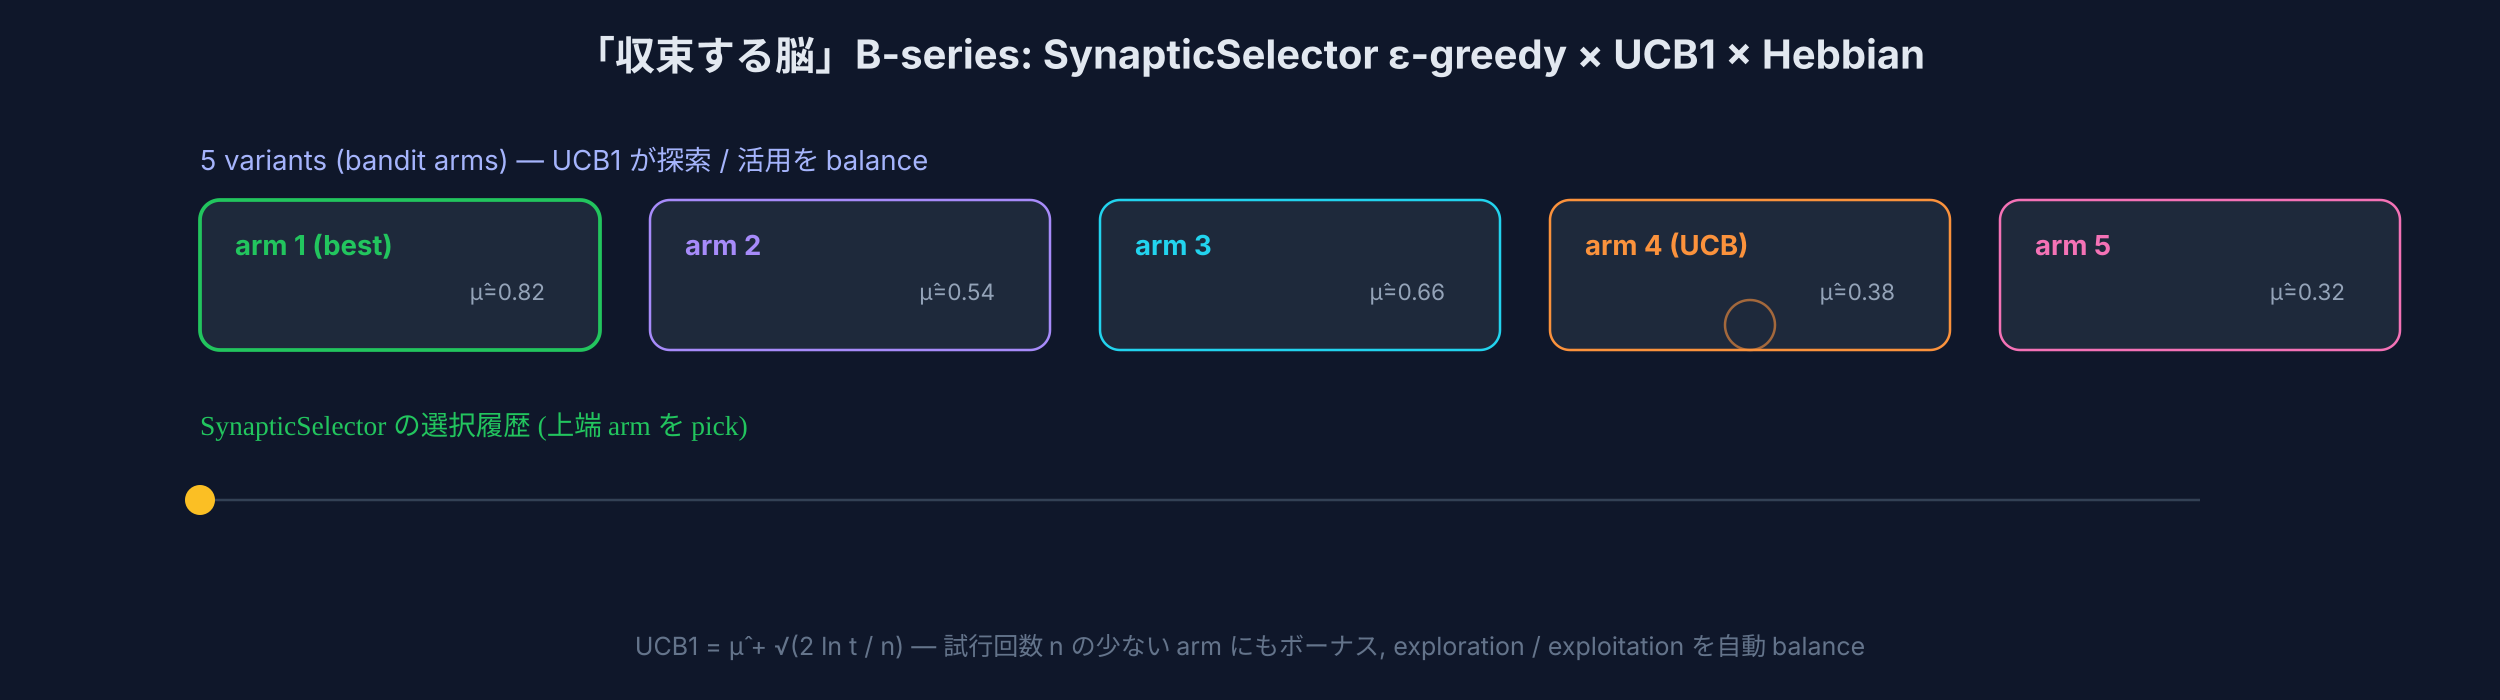
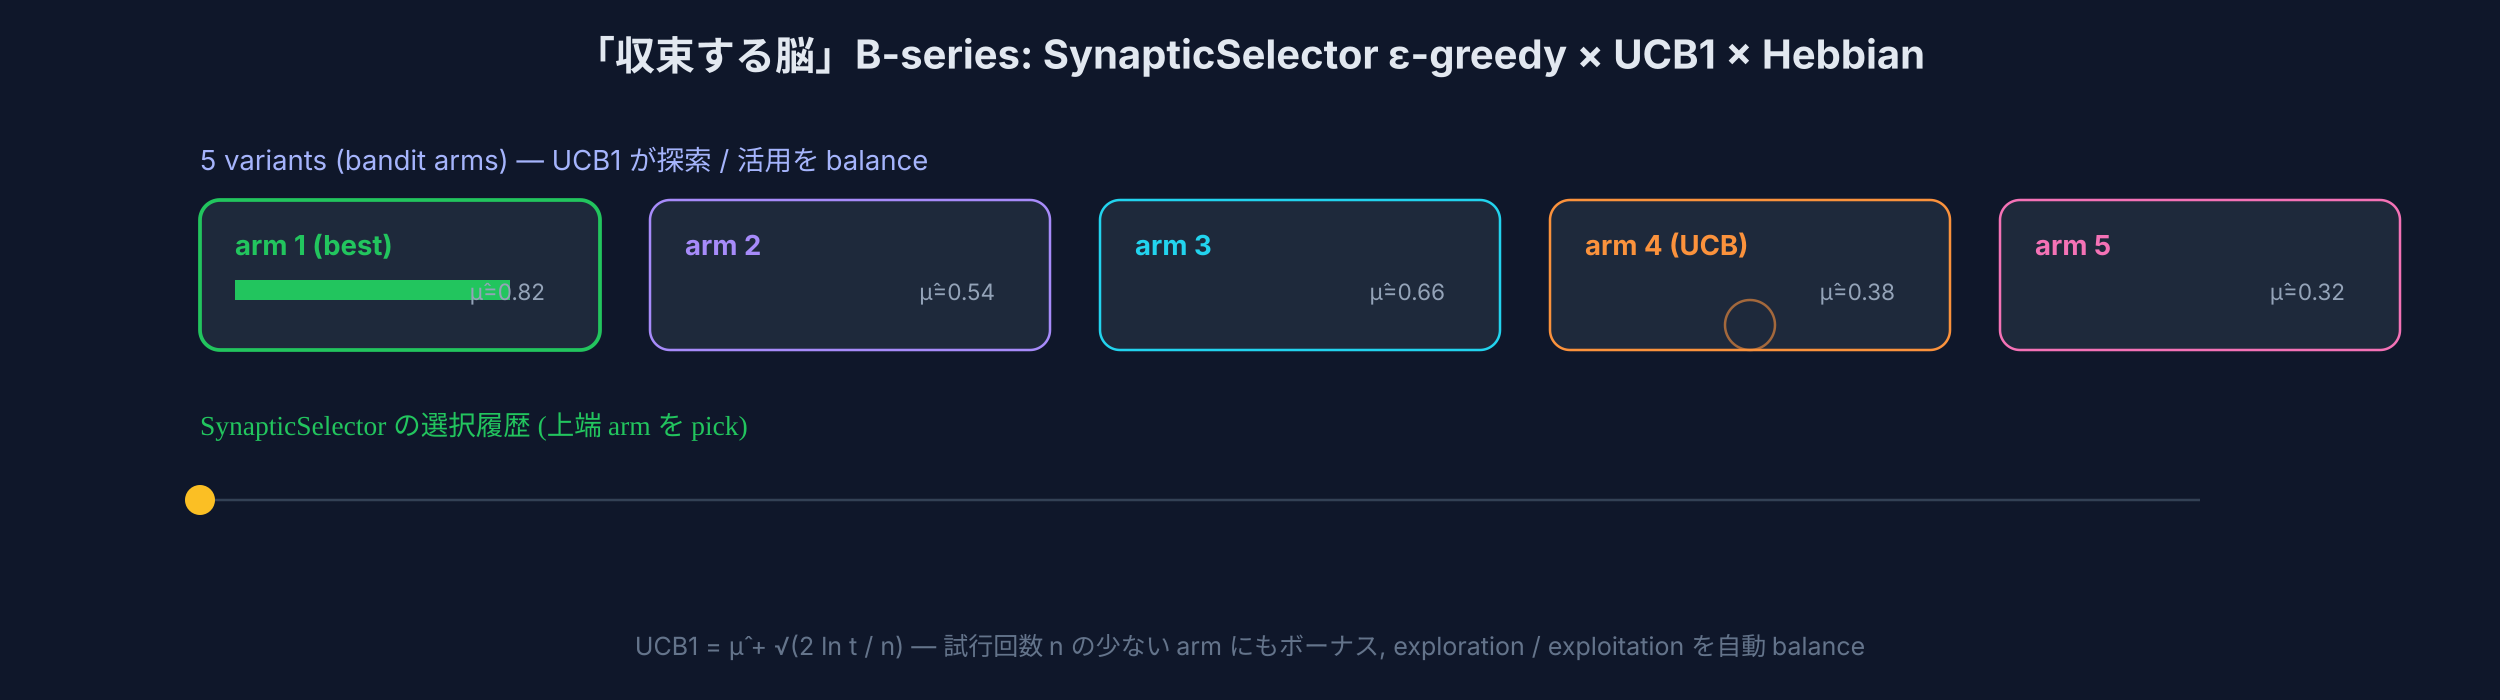
<svg xmlns="http://www.w3.org/2000/svg" viewBox="0 0 1000 280" role="img" aria-label="#24-04 theme: B-series 収束型最適化 ε-greedy bandit + UCB1" style="width:100%;height:auto;max-width:1200px">
  <rect width="1000" height="280" fill="#0f172a" />
  <text x="500" y="28" font-family="-apple-system,sans-serif" font-size="16" font-weight="700" fill="#e2e8f0" text-anchor="middle">「収束する脳」B-series: SynapticSelector ε-greedy × UCB1 × Hebbian</text>
  <g transform="translate(80, 80)" font-family="-apple-system,sans-serif">
    <text x="0" y="-12" font-size="11" fill="#a5b4fc">5 variants (bandit arms) — UCB1 が探索 / 活用を balance</text>
    <g>
      <g transform="translate(0, 0)">
        <rect width="160" height="60" rx="8" fill="#1e293b" stroke="#22c55e" stroke-width="1.5" />
        <text x="14" y="22" font-size="11" fill="#22c55e" font-weight="700">arm 1 (best)</text>
-         <rect x="14" y="32" width="0" height="8" fill="#22c55e">
+         <rect x="14" y="32" width="110" height="8" fill="#22c55e">
          <animate attributeName="width" values="0;110;110" keyTimes="0;0.5;1" dur="3s" repeatCount="indefinite" />
        </rect>
        <text x="138" y="40" font-size="9" fill="#94a3b8" text-anchor="end">μ̂=0.82</text>
      </g>
      <g transform="translate(180, 0)">
        <rect width="160" height="60" rx="8" fill="#1e293b" stroke="#a78bfa" />
        <text x="14" y="22" font-size="11" fill="#a78bfa" font-weight="700">arm 2</text>
        <rect x="14" y="32" width="0" height="8" fill="#a78bfa">
          <animate attributeName="width" values="0;72;72" keyTimes="0;0.5;1" dur="3s" begin="0.4s" repeatCount="indefinite" />
        </rect>
        <text x="138" y="40" font-size="9" fill="#94a3b8" text-anchor="end">μ̂=0.54</text>
      </g>
      <g transform="translate(360, 0)">
        <rect width="160" height="60" rx="8" fill="#1e293b" stroke="#22d3ee" />
        <text x="14" y="22" font-size="11" fill="#22d3ee" font-weight="700">arm 3</text>
        <rect x="14" y="32" width="0" height="8" fill="#22d3ee">
          <animate attributeName="width" values="0;88;88" keyTimes="0;0.5;1" dur="3s" begin="0.8s" repeatCount="indefinite" />
        </rect>
        <text x="138" y="40" font-size="9" fill="#94a3b8" text-anchor="end">μ̂=0.66</text>
      </g>
      <g transform="translate(540, 0)">
        <rect width="160" height="60" rx="8" fill="#1e293b" stroke="#fb923c" />
        <text x="14" y="22" font-size="11" fill="#fb923c" font-weight="700">arm 4 (UCB)</text>
        <rect x="14" y="32" width="0" height="8" fill="#fb923c">
          <animate attributeName="width" values="0;50;50" keyTimes="0;0.5;1" dur="3s" begin="1.2s" repeatCount="indefinite" />
        </rect>
        <text x="138" y="40" font-size="9" fill="#94a3b8" text-anchor="end">μ̂=0.38</text>
        <circle cx="80" cy="50" r="10" fill="none" stroke="#fb923c" stroke-width="1" opacity="0.6">
          <animate attributeName="r" values="6;14;6" dur="2s" repeatCount="indefinite" />
          <animate attributeName="opacity" values="0.6;0;0.6" dur="2s" repeatCount="indefinite" />
        </circle>
      </g>
      <g transform="translate(720, 0)">
        <rect width="160" height="60" rx="8" fill="#1e293b" stroke="#f472b6" />
        <text x="14" y="22" font-size="11" fill="#f472b6" font-weight="700">arm 5</text>
        <rect x="14" y="32" width="0" height="8" fill="#f472b6">
          <animate attributeName="width" values="0;42;42" keyTimes="0;0.5;1" dur="3s" begin="1.6s" repeatCount="indefinite" />
        </rect>
        <text x="138" y="40" font-size="9" fill="#94a3b8" text-anchor="end">μ̂=0.32</text>
      </g>
    </g>
  </g>
  <g transform="translate(80, 180)">
    <text x="0" y="-6" font-size="11" fill="#22c55e">SynapticSelector の選択履歴 (上端 arm を pick)</text>
    <g>
      <line x1="0" y1="20" x2="800" y2="20" stroke="#334155" />
      <circle cy="20" r="6" fill="#fbbf24">
        <animate attributeName="cx" values="40;220;400;580;760;40" dur="6s" repeatCount="indefinite" />
      </circle>
    </g>
  </g>
  <text x="500" y="262" font-family="-apple-system,sans-serif" font-size="10" fill="#64748b" text-anchor="middle">UCB1 = μ̂ + √(2 ln t / n) — 試行回数 n の少ない arm にもボーナス, exploration / exploitation を自動 balance</text>
</svg>
